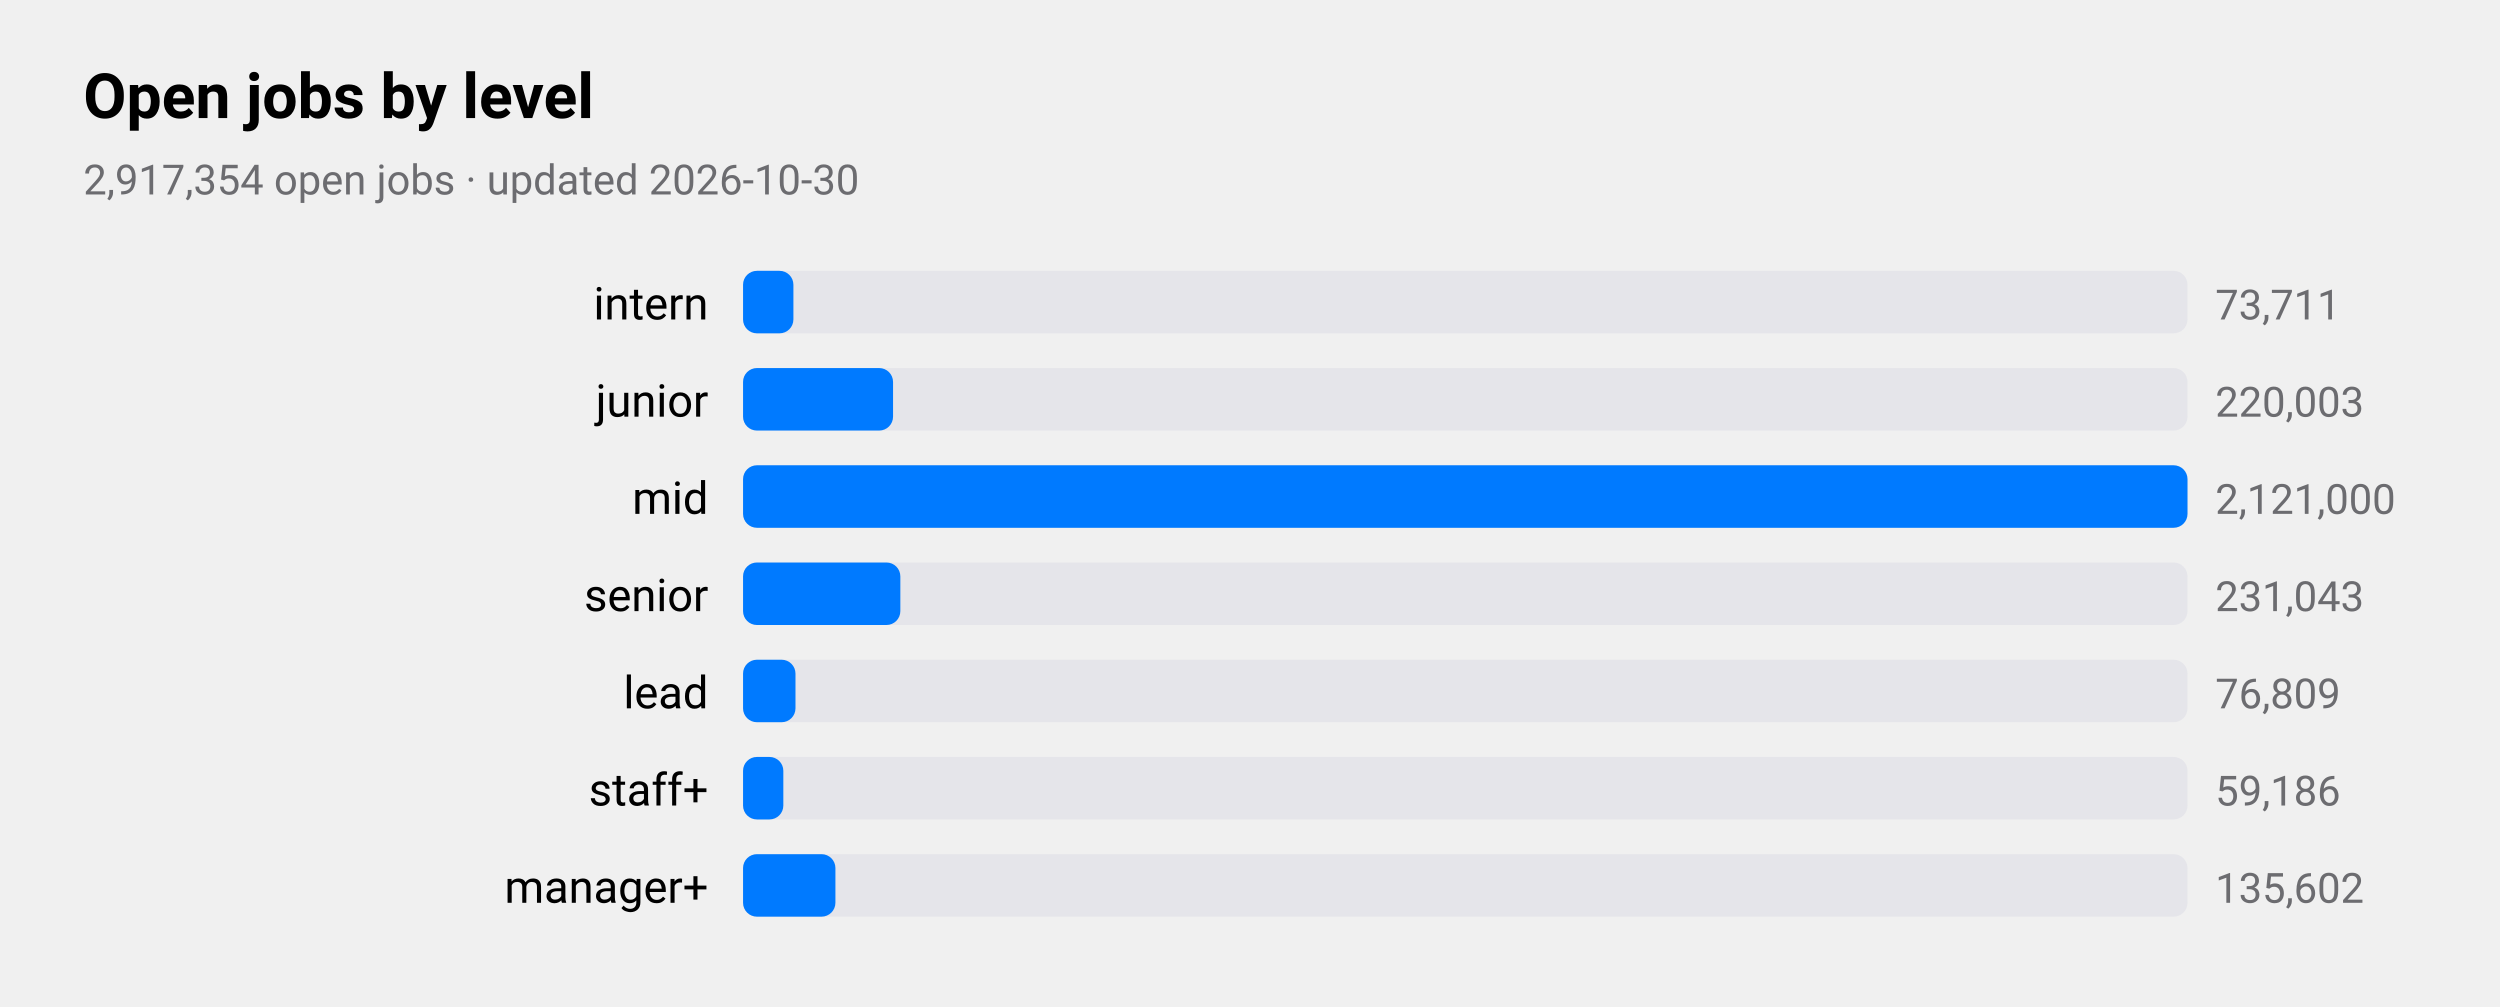
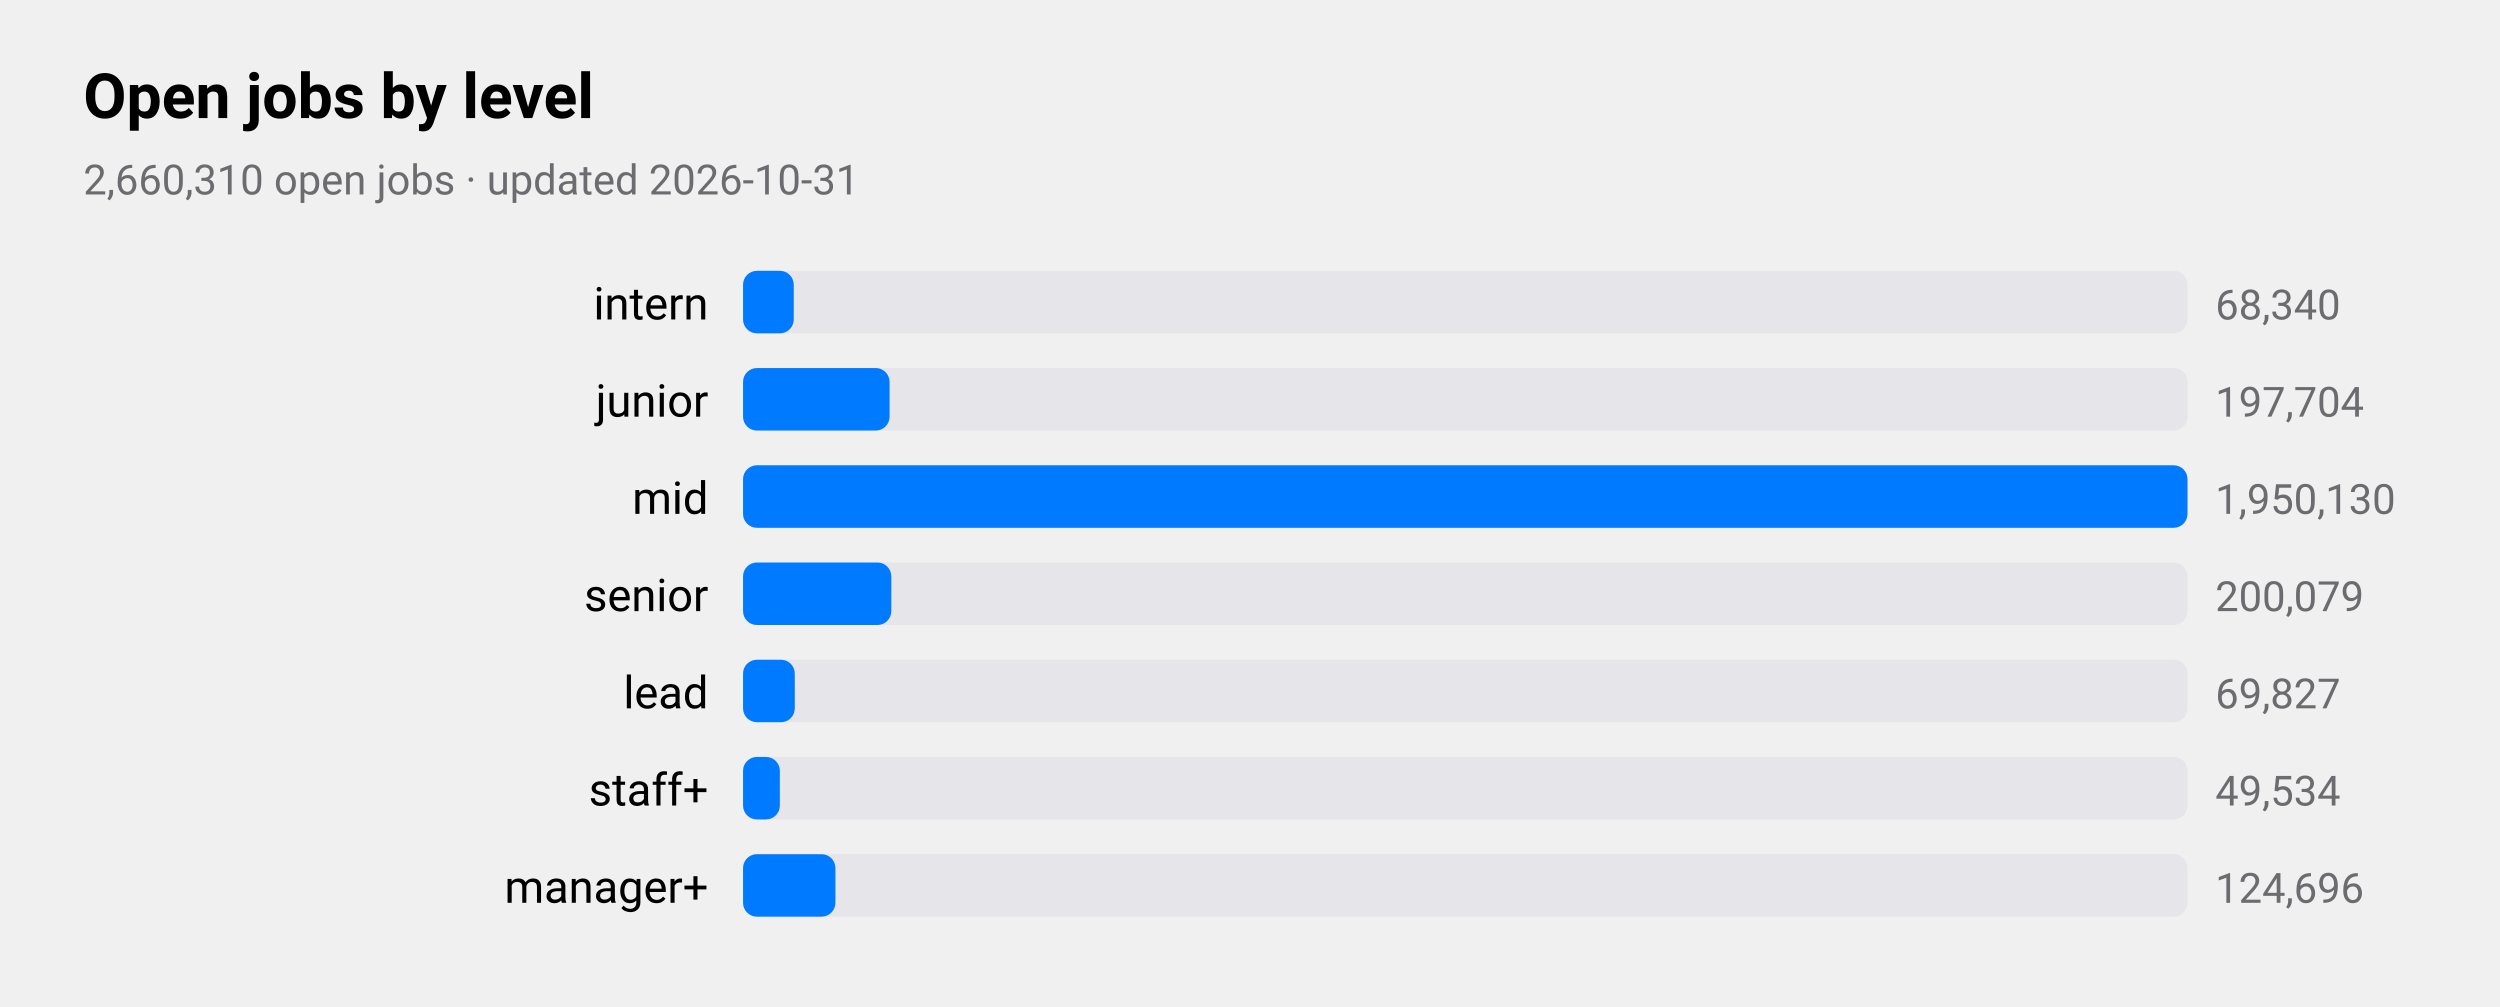
<svg xmlns="http://www.w3.org/2000/svg" viewBox="0 0 720 290" width="720" height="290" role="img" aria-label="Open jobs by level">
  <style>
text{font-family:-apple-system,BlinkMacSystemFont,"SF Pro Text","Helvetica Neue","Segoe UI",Roboto,sans-serif;fill:#000}
.sub,.val,.axis{fill:#6c6c70}.bar{fill:#007aff}.track{fill:#e5e5ea}.grid{stroke:#d1d1d6}
.l1{fill:none;stroke:#007aff;stroke-width:2.5}.d1{fill:#007aff}.l2{fill:none;stroke:#ff9500;stroke-width:2.5}.d2{fill:#ff9500}
.l3{fill:none;stroke:#34c759;stroke-width:2.5}.d3{fill:#34c759}.l4{fill:none;stroke:#af52de;stroke-width:2.5}.d4{fill:#af52de}
.l5{fill:none;stroke:#ff3b30;stroke-width:2.5}.d5{fill:#ff3b30}.l6{fill:none;stroke:#00b8d4;stroke-width:2.5}.d6{fill:#00b8d4}
@media(prefers-color-scheme:dark){text{fill:#fff}.sub,.val,.axis{fill:#98989d}.bar{fill:#0a84ff}.track{fill:#2c2c2e}.grid{stroke:#38383a}
.l1{stroke:#0a84ff}.d1{fill:#0a84ff}.l2{stroke:#ff9f0a}.d2{fill:#ff9f0a}
.l3{stroke:#30d158}.d3{fill:#30d158}.l4{stroke:#bf5af2}.d4{fill:#bf5af2}.l5{stroke:#ff453a}.d5{fill:#ff453a}.l6{stroke:#40cbe0}.d6{fill:#40cbe0}}
</style>
  <text x="24" y="34" font-size="18" font-weight="600">Open jobs by level</text>
-   <text class="sub" x="24" y="56" font-size="12">2,917,354 open jobs · updated 2026-10-30</text>
+   <text class="sub" x="24" y="56" font-size="12">2,660,310 open jobs · updated 2026-10-31</text>
  <text x="204" y="92" font-size="13" text-anchor="end">intern</text>
  <rect class="track" x="214" y="78" width="416" height="18" rx="4" />
-   <rect class="bar" x="214" y="78" width="14.5" height="18" rx="4" />
-   <text class="val" x="638" y="92" font-size="12">73,711</text>
+   <rect class="bar" x="214" y="78" width="14.6" height="18" rx="4" />
+   <text class="val" x="638" y="92" font-size="12">68,340</text>
  <text x="204" y="120" font-size="13" text-anchor="end">junior</text>
  <rect class="track" x="214" y="106" width="416" height="18" rx="4" />
-   <rect class="bar" x="214" y="106" width="43.2" height="18" rx="4" />
-   <text class="val" x="638" y="120" font-size="12">220,003</text>
+   <rect class="bar" x="214" y="106" width="42.2" height="18" rx="4" />
+   <text class="val" x="638" y="120" font-size="12">197,704</text>
  <text x="204" y="148" font-size="13" text-anchor="end">mid</text>
  <rect class="track" x="214" y="134" width="416" height="18" rx="4" />
  <rect class="bar" x="214" y="134" width="416.0" height="18" rx="4" />
-   <text class="val" x="638" y="148" font-size="12">2,121,000</text>
+   <text class="val" x="638" y="148" font-size="12">1,950,130</text>
  <text x="204" y="176" font-size="13" text-anchor="end">senior</text>
  <rect class="track" x="214" y="162" width="416" height="18" rx="4" />
-   <rect class="bar" x="214" y="162" width="45.3" height="18" rx="4" />
-   <text class="val" x="638" y="176" font-size="12">231,043</text>
+   <rect class="bar" x="214" y="162" width="42.7" height="18" rx="4" />
+   <text class="val" x="638" y="176" font-size="12">200,079</text>
  <text x="204" y="204" font-size="13" text-anchor="end">lead</text>
  <rect class="track" x="214" y="190" width="416" height="18" rx="4" />
-   <rect class="bar" x="214" y="190" width="15.1" height="18" rx="4" />
-   <text class="val" x="638" y="204" font-size="12">76,809</text>
+   <rect class="bar" x="214" y="190" width="14.9" height="18" rx="4" />
+   <text class="val" x="638" y="204" font-size="12">69,827</text>
  <text x="204" y="232" font-size="13" text-anchor="end">staff+</text>
  <rect class="track" x="214" y="218" width="416" height="18" rx="4" />
-   <rect class="bar" x="214" y="218" width="11.6" height="18" rx="4" />
-   <text class="val" x="638" y="232" font-size="12">59,186</text>
+   <rect class="bar" x="214" y="218" width="10.6" height="18" rx="4" />
+   <text class="val" x="638" y="232" font-size="12">49,534</text>
  <text x="204" y="260" font-size="13" text-anchor="end">manager+</text>
  <rect class="track" x="214" y="246" width="416" height="18" rx="4" />
  <rect class="bar" x="214" y="246" width="26.6" height="18" rx="4" />
-   <text class="val" x="638" y="260" font-size="12">135,602</text>
+   <text class="val" x="638" y="260" font-size="12">124,696</text>
</svg>
